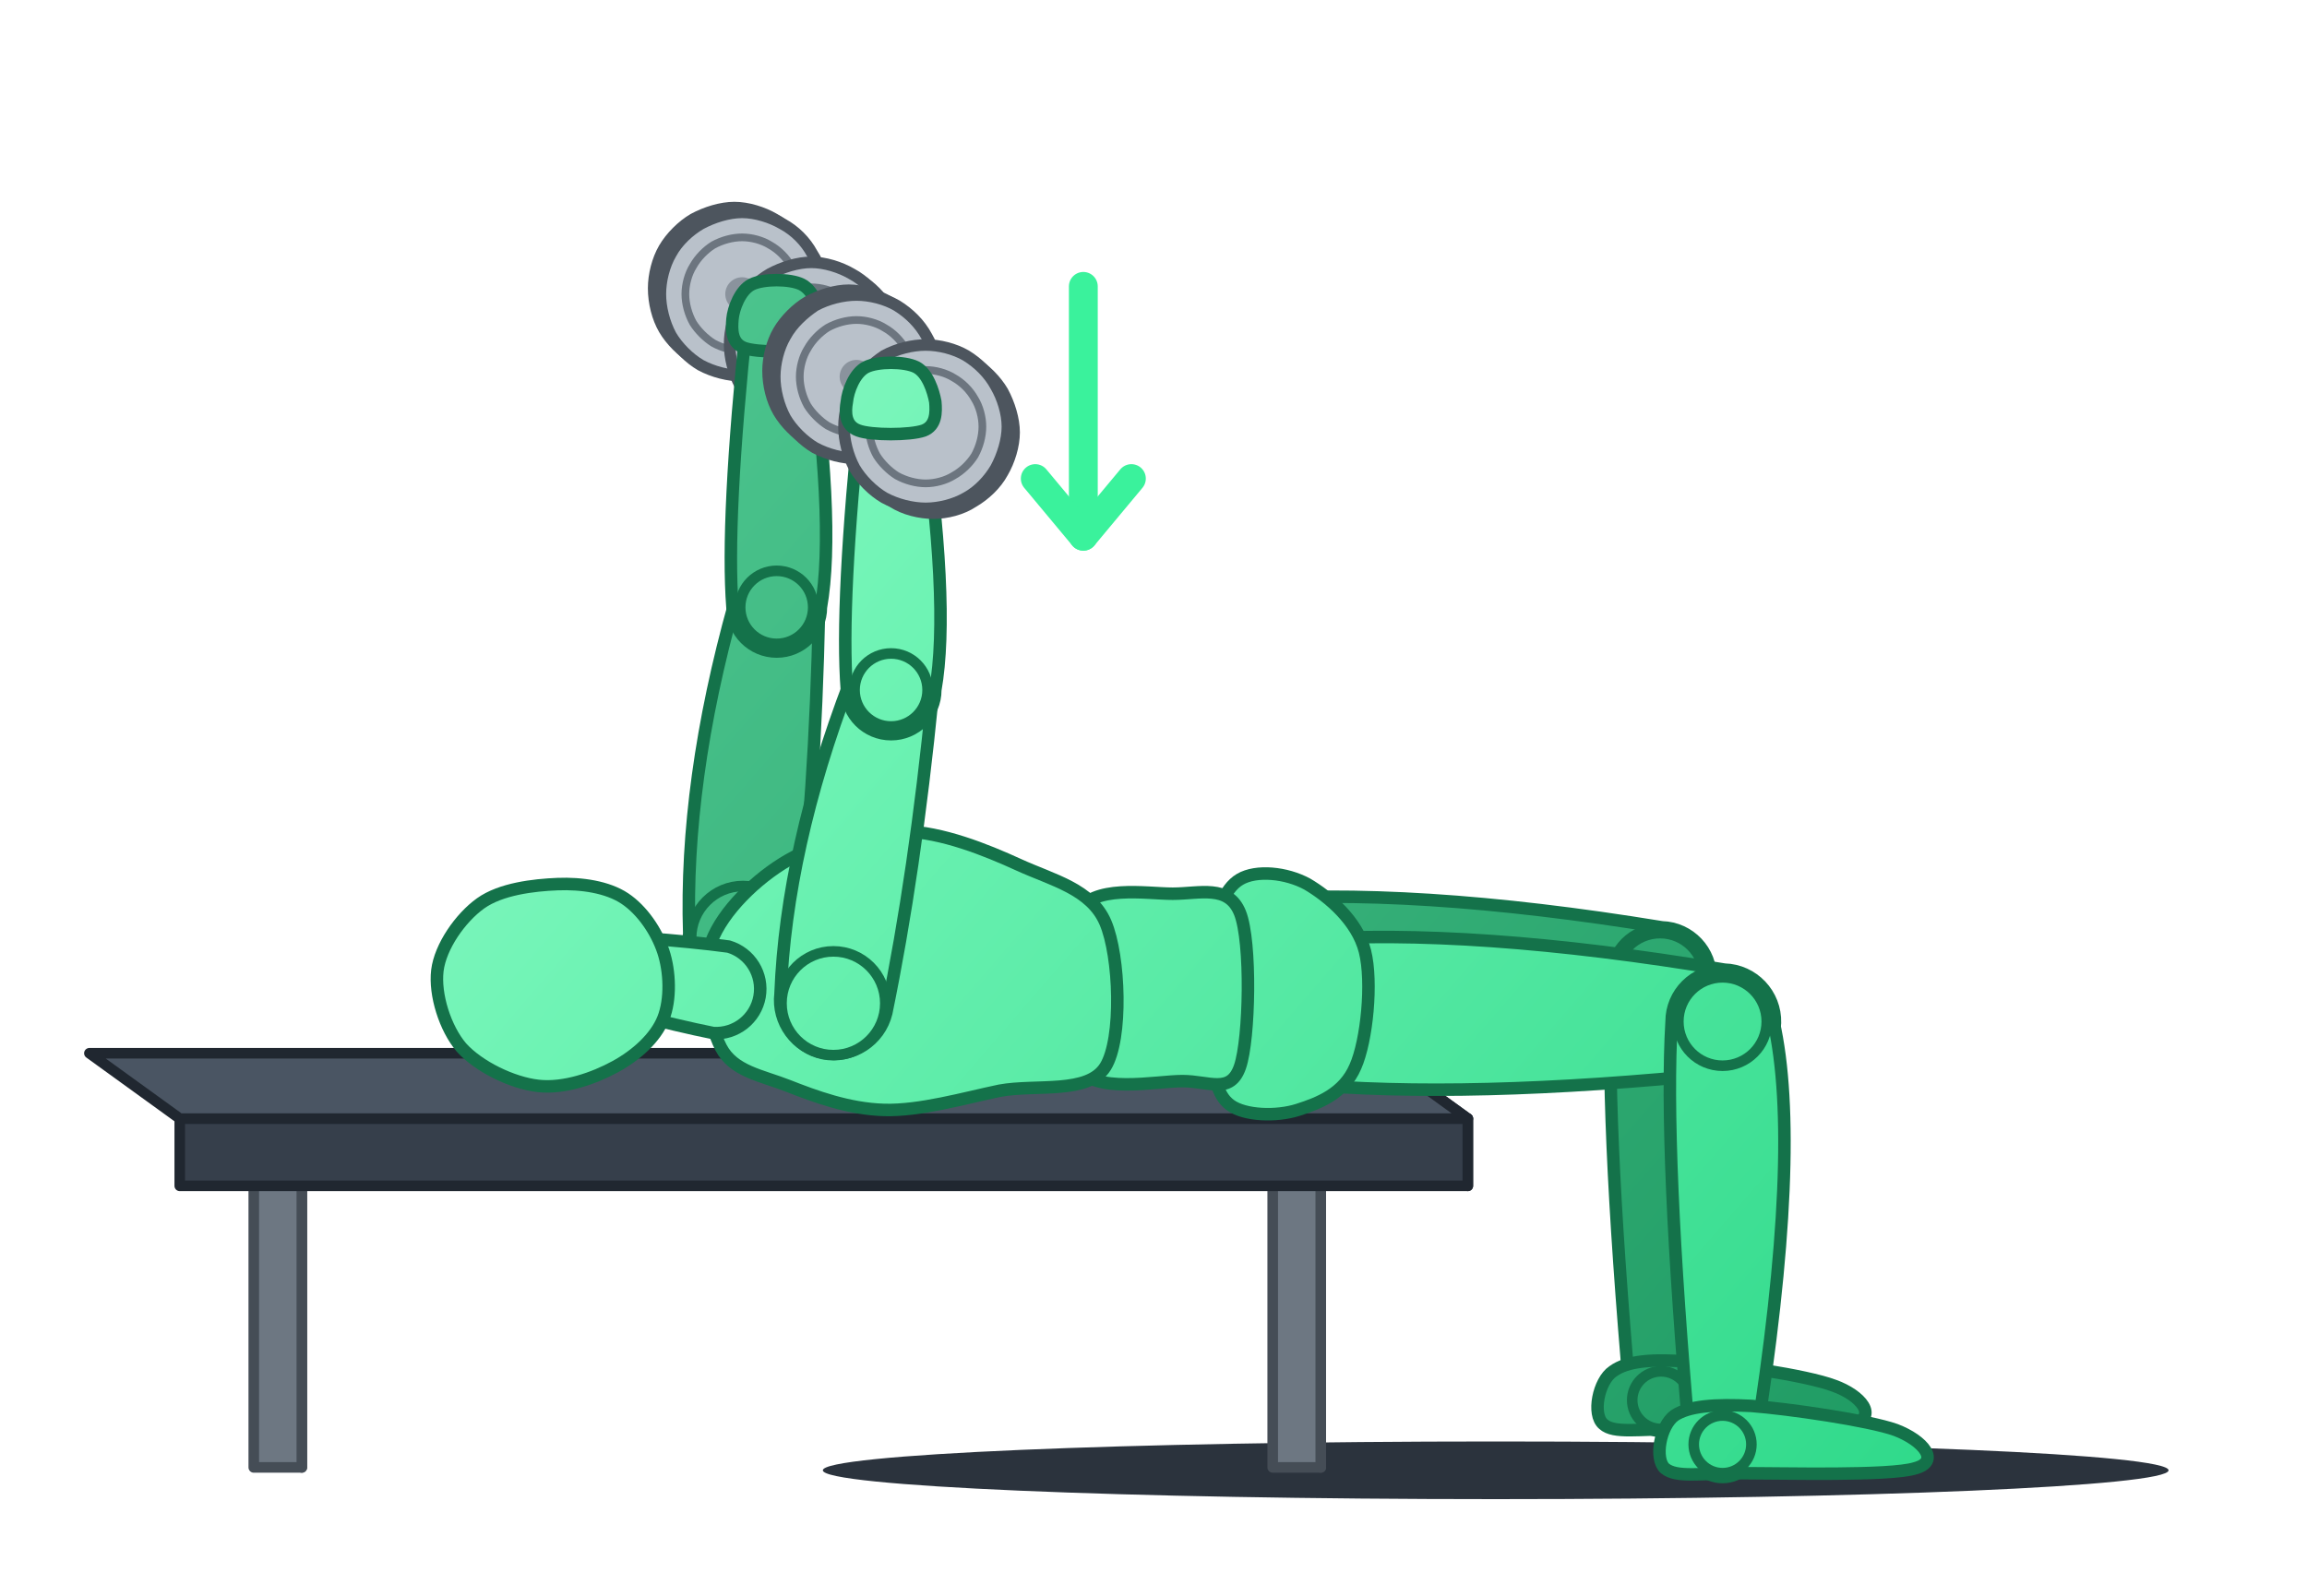
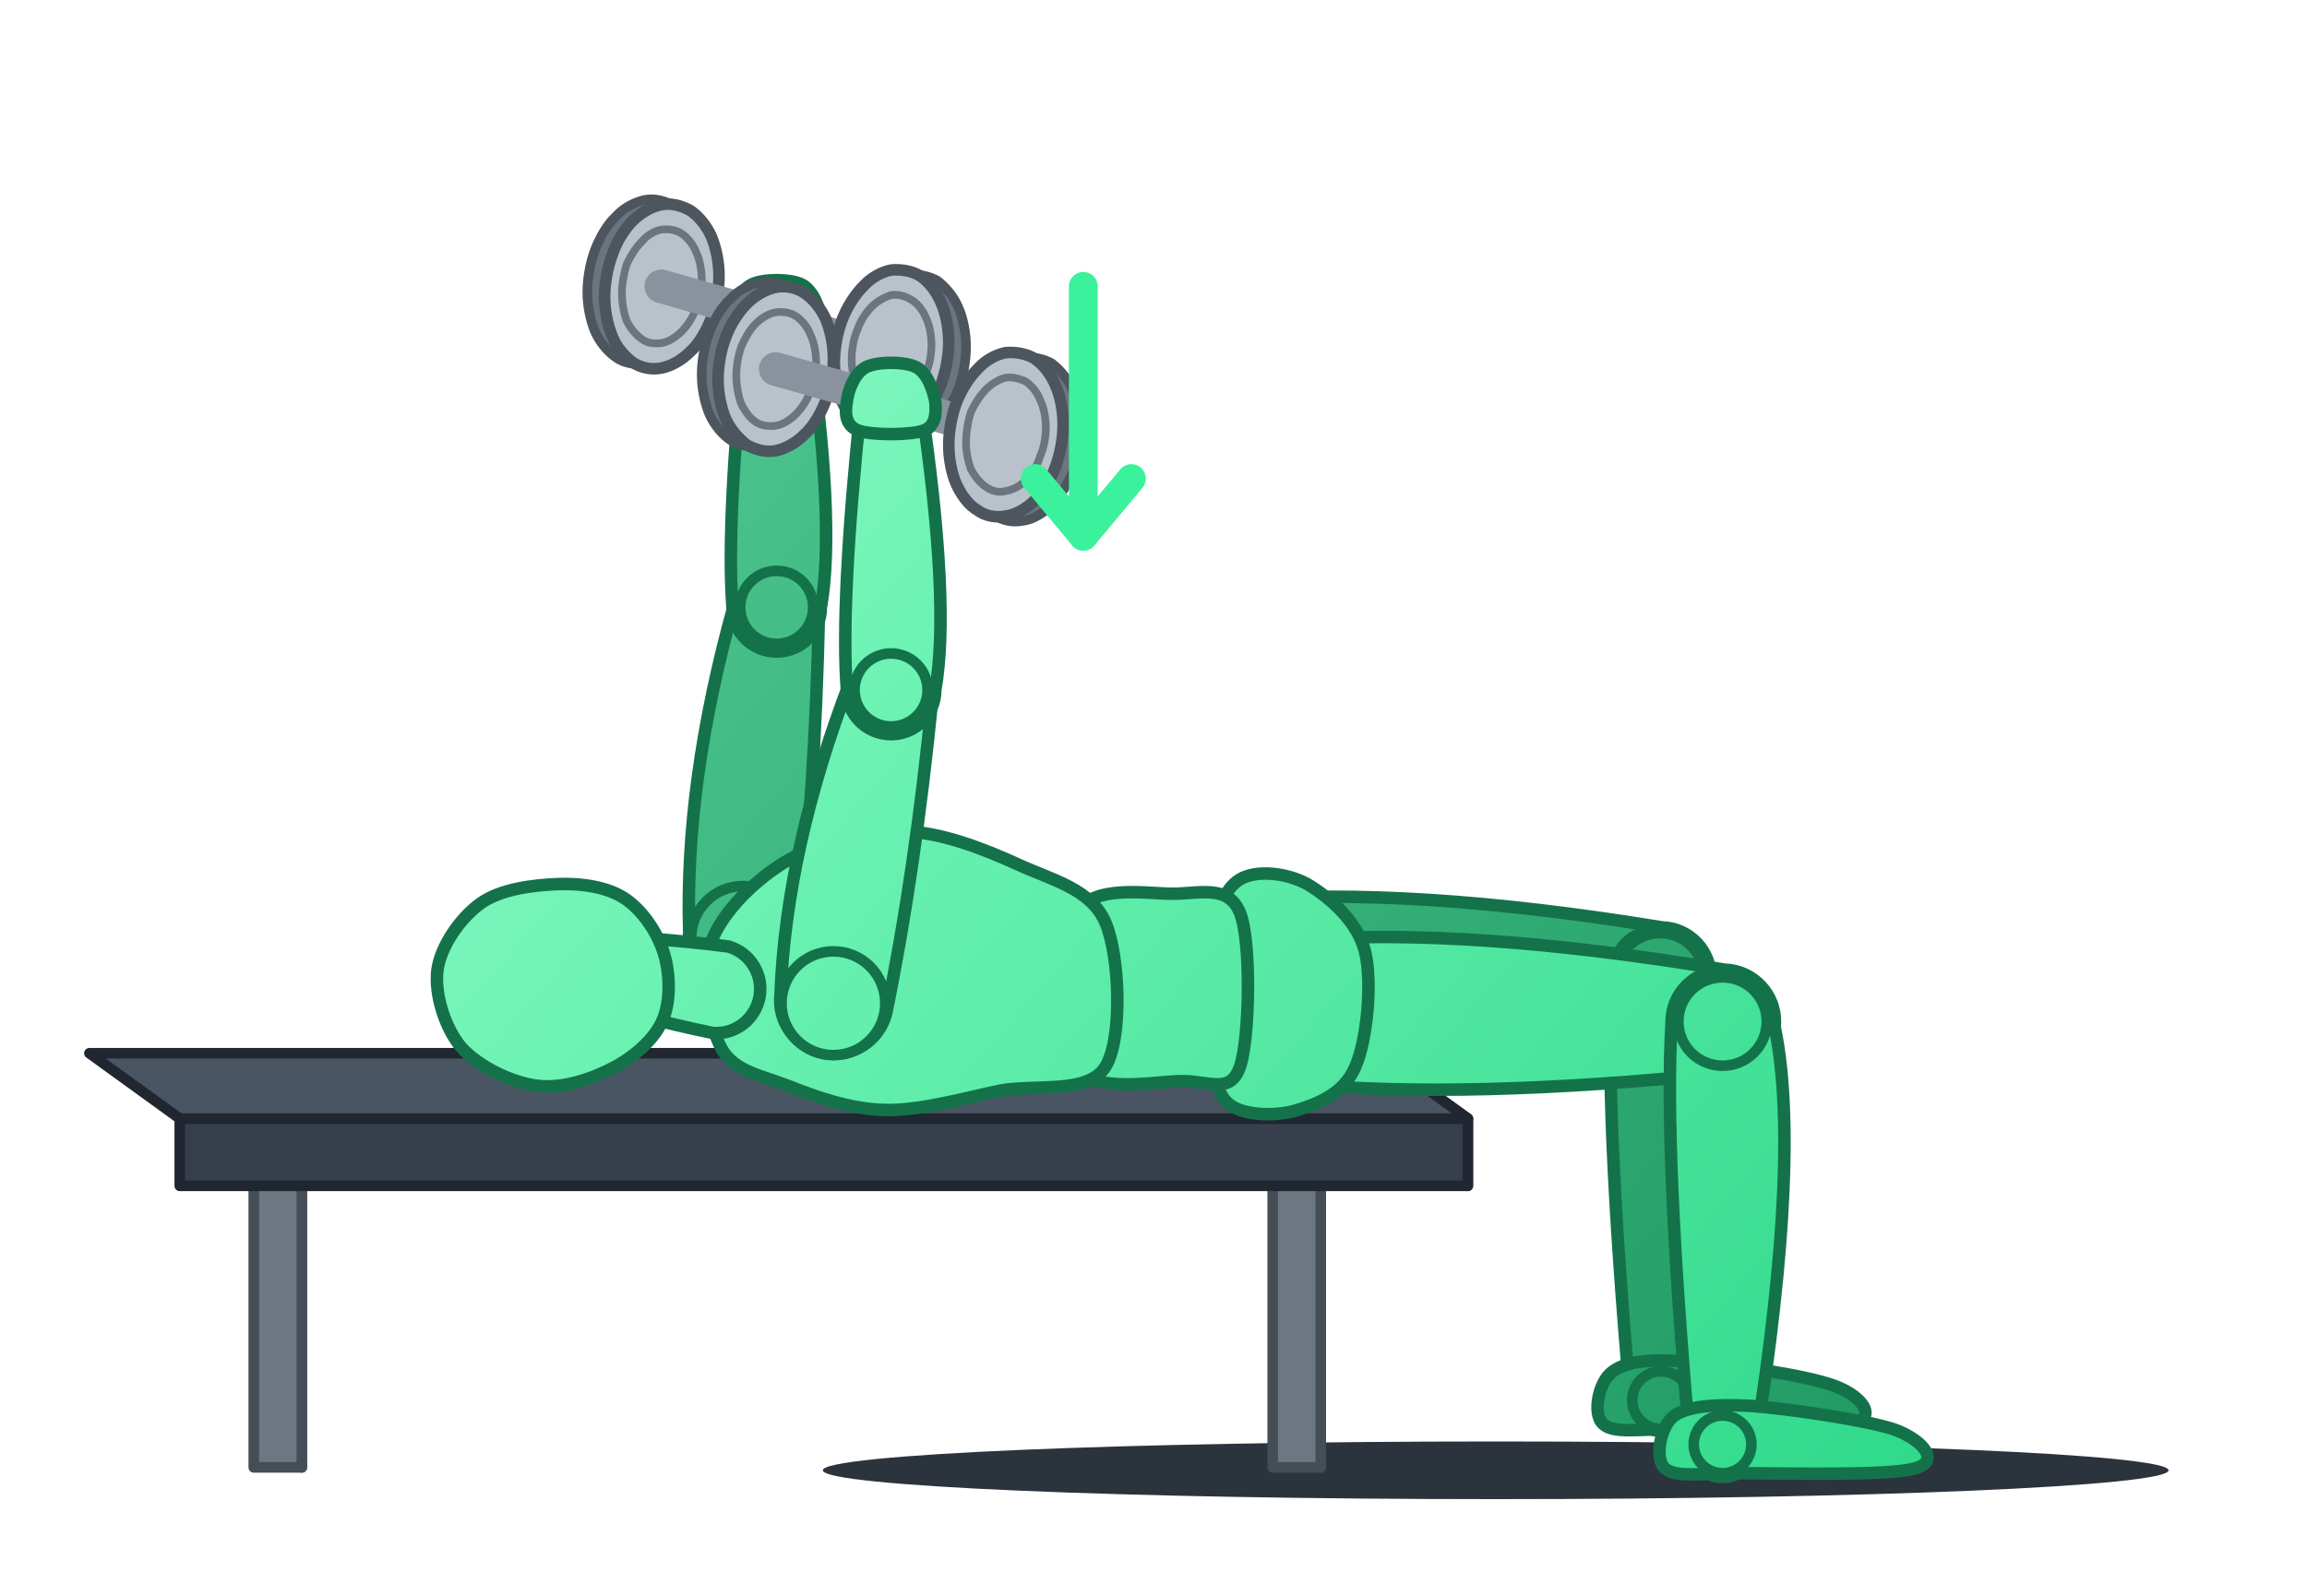
<svg xmlns="http://www.w3.org/2000/svg" class="guide-figure" viewBox="18 70 240 166" role="img" aria-label="Dumbbell bench press, Top: Lie on a flat bench with feet planted and both dumbbells above your chest.">
  <defs>
    <linearGradient id="dumbbell-bench-press-top-mint" gradientUnits="userSpaceOnUse" x1="18" y1="70" x2="210" y2="236">
      <stop offset="0" stop-color="#b4ffdc" />
      <stop offset="0.45" stop-color="#6ef3b4" />
      <stop offset="1" stop-color="#2fd98a" />
    </linearGradient>
    <linearGradient id="dumbbell-bench-press-top-far" gradientUnits="userSpaceOnUse" x1="18" y1="70" x2="210" y2="236">
      <stop offset="0" stop-color="#5fd6a0" />
      <stop offset="1" stop-color="#1e9a62" />
    </linearGradient>
  </defs>
  <ellipse class="g-ground" cx="173.6" cy="223" rx="70" ry="3" fill="#2b333d" />
  <g class="g-bench">
    <path d="M47.6 221.4 L49.4 222.7 L49.4 190.7 L47.6 189.4 Z" fill="#5b646e" stroke="#454d56" stroke-width="1.1" stroke-linejoin="round" />
    <path d="M44.4 222.7 L49.4 222.7 L49.4 190.7 L44.4 190.7 Z" fill="#6d7782" stroke="#454d56" stroke-width="1.1" stroke-linejoin="round" />
    <path d="M42.6 189.4 L47.6 189.4 L49.4 190.7 L44.4 190.7 Z" fill="#8c96a1" stroke="#454d56" stroke-width="1.1" stroke-linejoin="round" />
    <path d="M153.6 221.4 L155.4 222.7 L155.4 190.7 L153.6 189.4 Z" fill="#5b646e" stroke="#454d56" stroke-width="1.1" stroke-linejoin="round" />
    <path d="M150.4 222.7 L155.4 222.7 L155.4 190.7 L150.4 190.7 Z" fill="#6d7782" stroke="#454d56" stroke-width="1.1" stroke-linejoin="round" />
    <path d="M148.6 189.4 L153.6 189.4 L155.4 190.7 L150.4 190.7 Z" fill="#8c96a1" stroke="#454d56" stroke-width="1.1" stroke-linejoin="round" />
    <path d="M161.3 186.6 L170.7 193.4 L170.7 186.4 L161.3 179.6 Z" fill="#2f3742" stroke="#202730" stroke-width="1.1" stroke-linejoin="round" />
    <path d="M36.7 193.4 L170.7 193.4 L170.7 186.4 L36.7 186.4 Z" fill="#363f4b" stroke="#202730" stroke-width="1.1" stroke-linejoin="round" />
    <path d="M27.3 179.6 L161.3 179.6 L170.7 186.4 L36.7 186.4 Z" fill="#4a5563" stroke="#202730" stroke-width="1.1" stroke-linejoin="round" />
  </g>
  <path class="g-body" d="M146.6 177.7 Q164.2 179.3 190.6 176.9 A5.2 5.2 0 0 0 190.9 166.5 Q164.6 162.2 146.9 163.7 A7 7 0 0 0 146.6 177.7 Z" fill="url(#dumbbell-bench-press-top-far)" stroke="#14724a" stroke-width="1.3" stroke-linejoin="round" />
  <path class="g-body" d="M185.7 171.7 Q184.9 184.9 187.6 215.7 A3.2 3.2 0 0 0 194 215.7 Q198.8 184.9 195.7 171.7 A5 5 0 0 0 185.7 171.7 Z" fill="url(#dumbbell-bench-press-top-far)" stroke="#14724a" stroke-width="1.3" stroke-linejoin="round" />
  <path class="g-body" d="M185.8 212.7 C187.3 211.6 189.9 211.4 193.8 211.7 C197.6 211.9 205.9 213.1 208.8 214.2 C211.6 215.2 213.4 217.4 210.8 218.2 C208.1 218.9 197.1 218.7 192.8 218.7 C188.4 218.7 185.9 219.2 184.8 218.2 C183.6 217.2 184.3 213.7 185.8 212.7 Z" fill="url(#dumbbell-bench-press-top-far)" stroke="#14724a" stroke-width="1.3" stroke-linejoin="round" />
  <circle class="g-joint" cx="190.8" cy="215.7" r="3" fill="url(#dumbbell-bench-press-top-far)" stroke="#14724a" stroke-width="1.1" />
  <circle class="g-joint" cx="190.7" cy="171.7" r="4.6" fill="url(#dumbbell-bench-press-top-far)" stroke="#14724a" stroke-width="1.1" />
-   <g class="g-dumbbell">
-     <path class="g-metal" d="M85.9 100 C85.9 101.5 86.3 103.1 87 104.3 C87.7 105.5 88.9 106.7 90.1 107.4 C91.4 108.1 93 108.5 94.4 108.5 C95.8 108.5 97.4 108.1 98.6 107.4 C99.9 106.7 101 105.5 101.8 104.3 C102.5 103.1 102.9 101.5 102.9 100 C102.9 98.6 102.5 97 101.8 95.8 C101 94.6 99.9 93.4 98.6 92.7 C97.4 92 95.8 91.5 94.4 91.5 C93 91.5 91.4 92 90.1 92.7 C88.9 93.4 87.7 94.6 87 95.8 C86.3 97 85.9 98.6 85.9 100 Z" fill="#6c757f" stroke="#4d555e" stroke-width="1" />
-     <path class="g-metal" d="M86.7 100.6 C86.7 102 87.1 103.6 87.8 104.9 C88.5 106.1 89.7 107.3 90.9 108 C92.2 108.7 93.8 109.1 95.2 109.1 C96.6 109.1 98.2 108.7 99.4 108 C100.7 107.3 101.8 106.1 102.5 104.9 C103.3 103.6 103.7 102 103.7 100.6 C103.7 99.2 103.3 97.6 102.5 96.4 C101.8 95.1 100.7 94 99.4 93.3 C98.2 92.6 96.6 92.1 95.2 92.1 C93.8 92.1 92.2 92.6 90.9 93.3 C89.7 94 88.5 95.1 87.8 96.4 C87.1 97.6 86.7 99.2 86.7 100.6 Z" fill="#b9c1ca" stroke="#4d555e" stroke-width="1.2" />
-     <path d="M89.3 100.6 C89.3 101.6 89.6 102.7 90.1 103.6 C90.6 104.4 91.4 105.2 92.2 105.7 C93.1 106.2 94.2 106.5 95.2 106.5 C96.2 106.5 97.3 106.2 98.1 105.7 C99 105.2 99.8 104.4 100.3 103.6 C100.8 102.7 101.1 101.6 101.1 100.6 C101.1 99.6 100.8 98.5 100.3 97.7 C99.8 96.8 99 96 98.1 95.5 C97.3 95 96.2 94.7 95.2 94.7 C94.2 94.7 93.1 95 92.2 95.5 C91.4 96 90.6 96.8 90.1 97.7 C89.6 98.5 89.3 99.6 89.3 100.6 Z" fill="none" stroke="#6c757f" stroke-width="0.8" />
-     <line class="g-handle" x1="95.2" y1="100.6" x2="102.4" y2="105.8" stroke="#8a939d" stroke-width="3.5" stroke-linecap="round" />
-     <path class="g-metal" d="M94.7 106.4 C94.7 107.8 95.1 109.4 95.8 110.6 C96.5 111.9 97.7 113 98.9 113.8 C100.2 114.5 101.8 114.9 103.2 114.9 C104.6 114.9 106.2 114.5 107.4 113.8 C108.7 113 109.8 111.9 110.5 110.6 C111.2 109.4 111.7 107.8 111.7 106.4 C111.7 105 111.2 103.4 110.5 102.1 C109.8 100.9 108.7 99.7 107.4 99 C106.2 98.3 104.6 97.9 103.2 97.9 C101.8 97.9 100.2 98.3 98.9 99 C97.7 99.7 96.5 100.9 95.8 102.1 C95.1 103.4 94.7 105 94.7 106.4 Z" fill="#6c757f" stroke="#4d555e" stroke-width="1" />
-     <path class="g-metal" d="M93.9 105.8 C93.9 107.2 94.3 108.8 95 110.1 C95.7 111.3 96.9 112.5 98.1 113.2 C99.4 113.9 101 114.3 102.4 114.3 C103.8 114.3 105.4 113.9 106.6 113.2 C107.9 112.5 109 111.3 109.7 110.1 C110.5 108.8 110.9 107.2 110.9 105.8 C110.9 104.4 110.5 102.8 109.7 101.6 C109 100.3 107.9 99.2 106.6 98.5 C105.4 97.8 103.8 97.3 102.4 97.3 C101 97.3 99.4 97.8 98.1 98.5 C96.9 99.2 95.7 100.3 95 101.6 C94.3 102.8 93.9 104.4 93.9 105.8 Z" fill="#b9c1ca" stroke="#4d555e" stroke-width="1.2" />
-     <path d="M96.5 105.8 C96.5 106.8 96.8 107.9 97.3 108.8 C97.8 109.6 98.6 110.4 99.4 110.9 C100.3 111.4 101.4 111.7 102.4 111.7 C103.4 111.7 104.5 111.4 105.3 110.9 C106.2 110.4 107 109.6 107.5 108.8 C108 107.9 108.3 106.8 108.3 105.8 C108.3 104.8 108 103.7 107.5 102.9 C107 102 106.2 101.2 105.3 100.7 C104.5 100.2 103.4 99.9 102.4 99.9 C101.4 99.9 100.3 100.2 99.4 100.7 C98.6 101.2 97.8 102 97.3 102.9 C96.8 103.7 96.5 104.8 96.5 105.8 Z" fill="none" stroke="#6c757f" stroke-width="0.8" />
-   </g>
  <path class="g-body" d="M100.9 168.2 Q102.8 152.7 103.2 133.7 A4.4 4.4 0 0 0 94.4 132.8 Q89.2 151.4 89.7 167.1 A5.6 5.6 0 0 0 100.9 168.2 Z" fill="url(#dumbbell-bench-press-top-far)" stroke="#14724a" stroke-width="1.3" stroke-linejoin="round" />
  <circle class="g-joint" cx="95.3" cy="167.6" r="5.4" fill="url(#dumbbell-bench-press-top-far)" stroke="#14724a" stroke-width="1.1" />
  <path class="g-body" d="M103.4 133.2 Q105 124.2 101.9 103.2 A3.1 3.1 0 0 0 95.7 103.2 Q93.5 124.2 94.2 133.2 A4.6 4.6 0 0 0 103.4 133.2 Z" fill="url(#dumbbell-bench-press-top-far)" stroke="#14724a" stroke-width="1.3" stroke-linejoin="round" />
  <circle class="g-joint" cx="98.8" cy="133.2" r="3.8" fill="url(#dumbbell-bench-press-top-far)" stroke="#14724a" stroke-width="1.1" />
-   <path class="g-body" d="M103.4 103.2 C103.3 102.1 102.6 100.2 101.4 99.6 C100.2 99 97.4 99 96.2 99.6 C95 100.2 94.3 102.1 94.2 103.2 C94.1 104.3 94.1 105.7 95.4 106.2 C96.7 106.7 100.9 106.7 102.2 106.2 C103.5 105.7 103.5 104.3 103.4 103.2 Z" fill="url(#dumbbell-bench-press-top-far)" stroke="#14724a" stroke-width="1.3" stroke-linejoin="round" />
+   <g class="g-dumbbell">
+     <path class="g-metal" d="M79.1 100.4 C79.1 101.8 79.4 103.3 79.9 104.5 C80.4 105.6 81.2 106.6 82.1 107.2 C82.9 107.8 84.1 108 85.1 107.8 C86.1 107.6 87.2 107 88.1 106.1 C88.9 105.3 89.7 103.9 90.2 102.6 C90.7 101.3 91 99.7 91 98.2 C91 96.8 90.7 95.3 90.2 94.1 C89.7 93 88.9 92 88.1 91.4 C87.2 90.9 86.1 90.6 85.1 90.8 C84.1 91 82.9 91.6 82.1 92.5 C81.2 93.3 80.4 94.7 79.9 96 C79.4 97.3 79.1 99 79.1 100.4 Z" fill="#6c757f" stroke="#4d555e" stroke-width="1" />
+     <path class="g-metal" d="M80.9 100.9 C80.9 102.3 81.2 103.8 81.7 105 C82.1 106.1 83 107.1 83.8 107.7 C84.7 108.3 85.8 108.5 86.8 108.3 C87.8 108.1 88.9 107.5 89.8 106.6 C90.7 105.8 91.5 104.4 92 103.1 C92.5 101.8 92.8 100.2 92.8 98.7 C92.8 97.3 92.5 95.8 92 94.6 C91.5 93.5 90.7 92.5 89.8 91.9 C88.9 91.4 87.8 91.1 86.8 91.3 C85.8 91.5 84.7 92.1 83.8 93 C83 93.8 82.1 95.2 81.7 96.5 C81.2 97.8 80.9 99.5 80.9 100.9 Z" fill="#b9c1ca" stroke="#4d555e" stroke-width="1.2" />
+     <path d="M82.7 100.5 C82.7 101.5 82.9 102.6 83.2 103.4 C83.6 104.2 84.2 104.9 84.8 105.3 C85.3 105.7 86.1 105.8 86.8 105.7 C87.5 105.6 88.3 105.1 88.9 104.5 C89.5 103.9 90.1 103 90.4 102.1 C90.8 101.2 91 100 91 99.1 C91 98.1 90.8 97 90.4 96.2 C90.1 95.4 89.5 94.7 88.9 94.3 C88.3 93.9 87.5 93.8 86.8 93.9 C86.1 94 85.3 94.5 84.8 95.1 C84.2 95.7 83.6 96.6 83.2 97.5 C82.9 98.4 82.7 99.6 82.7 100.5 Z" fill="none" stroke="#6c757f" stroke-width="0.8" />
+     <line class="g-handle" x1="86.8" y1="99.8" x2="110.7" y2="106.6" stroke="#8a939d" stroke-width="3.5" stroke-linecap="round" />
+     <g class="g-grip">
+       <path class="g-body" d="M103.4 103.2 C103.3 102.1 102.6 100.2 101.4 99.6 C100.2 99 97.4 99 96.2 99.6 C95 100.2 94.3 102.1 94.2 103.2 C94.1 104.3 94.1 105.7 95.4 106.2 C96.7 106.7 100.9 106.7 102.2 106.2 C103.5 105.7 103.5 104.3 103.4 103.2 Z" fill="url(#dumbbell-bench-press-top-far)" stroke="#14724a" stroke-width="1.3" stroke-linejoin="round" />
+     </g>
+     <path class="g-metal" d="M106.5 108.2 C106.5 109.6 106.8 111.2 107.3 112.3 C107.8 113.4 108.7 114.5 109.5 115 C110.4 115.6 111.5 115.8 112.5 115.6 C113.5 115.5 114.6 114.8 115.5 114 C116.3 113.1 117.2 111.8 117.7 110.5 C118.2 109.2 118.5 107.5 118.5 106.1 C118.5 104.7 118.2 103.1 117.7 102 C117.2 100.8 116.3 99.8 115.5 99.2 C114.6 98.7 113.5 98.5 112.5 98.6 C111.5 98.8 110.4 99.4 109.5 100.3 C108.7 101.2 107.8 102.5 107.3 103.8 C106.8 105.1 106.5 106.8 106.5 108.2 Z" fill="#6c757f" stroke="#4d555e" stroke-width="1" />
+     <path class="g-metal" d="M104.8 107.7 C104.8 109.1 105.1 110.7 105.6 111.8 C106.1 112.9 106.9 114 107.8 114.5 C108.6 115.1 109.7 115.3 110.7 115.1 C111.7 115 112.9 114.3 113.7 113.5 C114.6 112.6 115.4 111.3 115.9 110 C116.4 108.6 116.7 107 116.7 105.6 C116.7 104.2 116.4 102.6 115.9 101.5 C115.4 100.3 114.6 99.3 113.7 98.7 C112.9 98.2 111.7 98 110.7 98.1 C109.7 98.3 108.6 98.9 107.8 99.8 C106.9 100.7 106.1 102 105.6 103.3 C105.1 104.6 104.8 106.3 104.8 107.7 Z" fill="#b9c1ca" stroke="#4d555e" stroke-width="1.2" />
+     <path d="M106.6 107.4 C106.6 108.4 106.8 109.4 107.2 110.2 C107.5 111 108.1 111.7 108.7 112.1 C109.3 112.5 110.1 112.7 110.7 112.5 C111.4 112.4 112.2 112 112.8 111.4 C113.4 110.8 114 109.9 114.3 108.9 C114.7 108 114.9 106.9 114.9 105.9 C114.9 104.9 114.7 103.8 114.3 103 C114 102.3 113.4 101.5 112.8 101.2 C112.2 100.8 111.4 100.6 110.7 100.7 C110.1 100.9 109.3 101.3 108.7 101.9 C108.1 102.5 107.5 103.4 107.2 104.3 C106.8 105.2 106.6 106.4 106.6 107.4 Z" fill="none" stroke="#6c757f" stroke-width="0.8" />
+   </g>
  <path class="g-body" d="M153.1 182.8 Q170.6 184.4 197.1 181.7 A5.4 5.4 0 0 0 197.4 170.9 Q171 166.5 153.4 167.8 A7.5 7.5 0 0 0 153.1 182.8 Z" fill="url(#dumbbell-bench-press-top-mint)" stroke="#14724a" stroke-width="1.3" stroke-linejoin="round" />
  <path class="g-body" d="M191.9 176.3 Q191.1 189.5 193.8 220.3 A3.4 3.4 0 0 0 200.6 220.3 Q205.5 189.5 202.5 176.3 A5.3 5.3 0 0 0 191.9 176.3 Z" fill="url(#dumbbell-bench-press-top-mint)" stroke="#14724a" stroke-width="1.3" stroke-linejoin="round" />
  <path class="g-body" d="M192.2 217.3 C193.7 216.3 196.4 216.1 200.2 216.3 C204.1 216.6 212.4 217.8 215.2 218.8 C218.1 219.9 219.9 222.1 217.2 222.8 C214.6 223.6 203.6 223.3 199.2 223.3 C194.9 223.3 192.4 223.8 191.2 222.8 C190.1 221.8 190.7 218.4 192.2 217.3 Z" fill="url(#dumbbell-bench-press-top-mint)" stroke="#14724a" stroke-width="1.3" stroke-linejoin="round" />
  <circle class="g-joint" cx="197.2" cy="220.3" r="3" fill="url(#dumbbell-bench-press-top-mint)" stroke="#14724a" stroke-width="1.1" />
  <circle class="g-joint" cx="197.2" cy="176.3" r="4.6" fill="url(#dumbbell-bench-press-top-mint)" stroke="#14724a" stroke-width="1.1" />
  <path class="g-body" d="M146 185 C147.5 186.1 150.8 186.2 153 185.5 C155.2 184.8 157.8 183.8 159 181 C160.2 178.3 160.8 172.2 160 169 C159.2 165.8 156.2 163.3 154 162 C151.8 160.8 148.7 160.5 147 161.5 C145.3 162.5 144.5 165.1 144 168 C143.5 170.9 143.7 176.2 144 179 C144.3 181.8 144.5 183.9 146 185 Z" fill="url(#dumbbell-bench-press-top-mint)" stroke="#14724a" stroke-width="1.3" stroke-linejoin="round" />
  <path class="g-body" d="M130 181 C131.8 183.9 138.2 182.5 141 182.5 C143.8 182.5 146 183.9 147 181 C148 178.1 148.2 168 147 165 C145.8 162 142.8 163 140 163 C137.2 163 131.7 162 130 165 C128.3 168 128.2 178.1 130 181 Z" fill="url(#dumbbell-bench-press-top-mint)" stroke="#14724a" stroke-width="1.3" stroke-linejoin="round" />
  <path class="g-body" d="M100 183 C102.8 184.1 106.3 185.4 110 185.5 C113.7 185.6 118.2 184.3 122 183.5 C125.8 182.8 131.2 183.9 133 181 C134.8 178.1 134.5 169.5 133 166 C131.5 162.5 127.5 161.6 124 160 C120.5 158.4 116 156.6 112 156.5 C108 156.4 103.3 157.6 100 159.5 C96.7 161.4 93.2 164.8 92 168 C90.8 171.3 91.7 176.5 93 179 C94.3 181.5 97.2 181.9 100 183 Z" fill="url(#dumbbell-bench-press-top-mint)" stroke="#14724a" stroke-width="1.3" stroke-linejoin="round" />
  <path class="g-body" d="M93.8 168.5 Q90.1 168 84.7 167.6 A4 4 0 0 0 83.3 175.4 Q88.7 176.8 92.2 177.5 A4.6 4.6 0 0 0 93.8 168.5 Z" fill="url(#dumbbell-bench-press-top-mint)" stroke="#14724a" stroke-width="1.3" stroke-linejoin="round" />
  <path class="g-body" d="M82 181 C79.8 182.2 76.7 183.3 74 183 C71.3 182.7 67.8 181 66 179 C64.3 177 63.2 173.5 63.5 171 C63.8 168.5 65.9 165.5 68 164 C70.1 162.5 73.5 162.1 76 162 C78.5 161.9 81.2 162.3 83 163.5 C84.8 164.7 86.3 166.9 87 169 C87.7 171.1 87.8 174 87 176 C86.2 178 84.2 179.8 82 181 Z" fill="url(#dumbbell-bench-press-top-mint)" stroke="#14724a" stroke-width="1.3" stroke-linejoin="round" />
  <path class="g-body" d="M110.2 175.4 Q113.2 160.8 115 142.6 A4.4 4.4 0 0 0 106.4 141 Q99.8 158.3 99.2 173.4 A5.6 5.6 0 0 0 110.2 175.4 Z" fill="url(#dumbbell-bench-press-top-mint)" stroke="#14724a" stroke-width="1.3" stroke-linejoin="round" />
  <circle class="g-joint" cx="104.7" cy="174.4" r="5.4" fill="url(#dumbbell-bench-press-top-mint)" stroke="#14724a" stroke-width="1.1" />
  <path class="g-body" d="M115.3 141.8 Q116.9 132.8 113.8 111.8 A3.1 3.1 0 0 0 107.6 111.8 Q105.4 132.8 106.1 141.8 A4.6 4.6 0 0 0 115.3 141.8 Z" fill="url(#dumbbell-bench-press-top-mint)" stroke="#14724a" stroke-width="1.3" stroke-linejoin="round" />
  <circle class="g-joint" cx="110.7" cy="141.8" r="3.8" fill="url(#dumbbell-bench-press-top-mint)" stroke="#14724a" stroke-width="1.1" />
  <g class="g-dumbbell">
-     <path class="g-metal" d="M97.8 108.6 C97.8 110.1 98.2 111.7 98.9 112.9 C99.6 114.1 100.8 115.3 102 116 C103.3 116.7 104.9 117.1 106.3 117.1 C107.7 117.1 109.3 116.7 110.5 116 C111.8 115.3 112.9 114.1 113.6 112.9 C114.4 111.7 114.8 110.1 114.8 108.6 C114.8 107.2 114.4 105.6 113.6 104.4 C112.9 103.2 111.8 102 110.5 101.3 C109.3 100.6 107.7 100.1 106.3 100.1 C104.9 100.1 103.3 100.6 102 101.3 C100.8 102 99.6 103.2 98.9 104.4 C98.2 105.6 97.8 107.2 97.8 108.6 Z" fill="#6c757f" stroke="#4d555e" stroke-width="1" />
-     <path class="g-metal" d="M98.6 109.2 C98.6 110.6 99 112.2 99.7 113.5 C100.4 114.7 101.6 115.9 102.8 116.6 C104.1 117.3 105.7 117.7 107.1 117.7 C108.5 117.7 110.1 117.3 111.3 116.6 C112.6 115.9 113.7 114.7 114.4 113.5 C115.1 112.2 115.6 110.6 115.6 109.2 C115.6 107.8 115.1 106.2 114.4 105 C113.7 103.7 112.6 102.6 111.3 101.8 C110.1 101.1 108.5 100.7 107.1 100.7 C105.7 100.7 104.1 101.1 102.8 101.8 C101.6 102.6 100.4 103.7 99.7 105 C99 106.2 98.6 107.8 98.6 109.2 Z" fill="#b9c1ca" stroke="#4d555e" stroke-width="1.2" />
-     <path d="M101.2 109.2 C101.2 110.2 101.5 111.3 102 112.2 C102.5 113 103.3 113.8 104.1 114.3 C105 114.8 106.1 115.1 107.1 115.1 C108.1 115.1 109.2 114.8 110 114.3 C110.9 113.8 111.7 113 112.2 112.2 C112.7 111.3 113 110.2 113 109.2 C113 108.2 112.7 107.1 112.2 106.3 C111.7 105.4 110.9 104.6 110 104.1 C109.2 103.6 108.1 103.3 107.1 103.3 C106.1 103.3 105 103.6 104.1 104.1 C103.3 104.6 102.5 105.4 102 106.3 C101.5 107.1 101.2 108.2 101.2 109.2 Z" fill="none" stroke="#6c757f" stroke-width="0.8" />
-     <line class="g-handle" x1="107.1" y1="109.2" x2="114.3" y2="114.4" stroke="#8a939d" stroke-width="3.5" stroke-linecap="round" />
-     <path class="g-metal" d="M106.6 115 C106.6 116.4 107 118 107.7 119.2 C108.4 120.5 109.6 121.6 110.8 122.3 C112 123.1 113.7 123.5 115.1 123.5 C116.5 123.5 118.1 123.1 119.3 122.3 C120.5 121.6 121.7 120.5 122.4 119.2 C123.1 118 123.6 116.4 123.6 115 C123.6 113.6 123.1 112 122.4 110.7 C121.7 109.5 120.5 108.3 119.3 107.6 C118.1 106.9 116.5 106.5 115.1 106.5 C113.7 106.5 112 106.9 110.8 107.6 C109.6 108.3 108.4 109.5 107.7 110.7 C107 112 106.6 113.6 106.6 115 Z" fill="#6c757f" stroke="#4d555e" stroke-width="1" />
-     <path class="g-metal" d="M105.8 114.4 C105.8 115.8 106.2 117.4 106.9 118.7 C107.6 119.9 108.8 121.1 110 121.8 C111.3 122.5 112.9 122.9 114.3 122.9 C115.7 122.9 117.3 122.5 118.5 121.8 C119.8 121.1 120.9 119.9 121.6 118.7 C122.3 117.4 122.8 115.8 122.8 114.4 C122.8 113 122.3 111.4 121.6 110.2 C120.9 108.9 119.8 107.8 118.5 107 C117.3 106.3 115.7 105.9 114.3 105.9 C112.9 105.9 111.3 106.3 110 107 C108.8 107.8 107.6 108.9 106.9 110.2 C106.2 111.4 105.8 113 105.8 114.4 Z" fill="#b9c1ca" stroke="#4d555e" stroke-width="1.2" />
-     <path d="M108.4 114.4 C108.4 115.4 108.7 116.5 109.2 117.4 C109.7 118.2 110.5 119 111.3 119.5 C112.2 120 113.3 120.3 114.3 120.3 C115.3 120.3 116.4 120 117.2 119.5 C118.1 119 118.9 118.2 119.4 117.4 C119.9 116.5 120.2 115.4 120.2 114.4 C120.2 113.4 119.9 112.3 119.4 111.5 C118.9 110.6 118.1 109.8 117.2 109.3 C116.4 108.8 115.3 108.5 114.3 108.5 C113.3 108.5 112.2 108.8 111.3 109.3 C110.5 109.8 109.7 110.6 109.2 111.5 C108.7 112.3 108.4 113.4 108.4 114.4 Z" fill="none" stroke="#6c757f" stroke-width="0.8" />
+     <path class="g-metal" d="M91 109 C91 110.4 91.3 111.9 91.8 113.1 C92.3 114.2 93.1 115.2 94 115.8 C94.8 116.3 96 116.6 97 116.4 C98 116.2 99.1 115.6 100 114.7 C100.8 113.9 101.6 112.5 102.1 111.2 C102.6 109.9 102.9 108.2 102.9 106.8 C102.9 105.4 102.6 103.9 102.1 102.7 C101.6 101.6 100.8 100.6 100 100 C99.1 99.4 98 99.2 97 99.4 C96 99.6 94.8 100.2 94 101.1 C93.1 101.9 92.3 103.2 91.8 104.6 C91.3 105.9 91 107.5 91 109 Z" fill="#6c757f" stroke="#4d555e" stroke-width="1" />
+     <path class="g-metal" d="M92.7 109.5 C92.7 110.9 93 112.4 93.5 113.6 C94 114.7 94.9 115.7 95.7 116.3 C96.6 116.8 97.7 117.1 98.7 116.9 C99.7 116.7 100.8 116.1 101.7 115.2 C102.6 114.4 103.4 113 103.9 111.7 C104.4 110.4 104.7 108.7 104.7 107.3 C104.7 105.9 104.4 104.4 103.9 103.2 C103.4 102.1 102.6 101.1 101.7 100.5 C100.8 99.9 99.7 99.7 98.7 99.9 C97.7 100.1 96.6 100.7 95.7 101.6 C94.9 102.4 94 103.7 93.5 105.1 C93 106.4 92.7 108 92.7 109.5 Z" fill="#b9c1ca" stroke="#4d555e" stroke-width="1.2" />
+     <path d="M94.6 109.1 C94.6 110.1 94.8 111.2 95.1 112 C95.5 112.8 96 113.5 96.6 113.9 C97.2 114.3 98 114.4 98.7 114.3 C99.4 114.2 100.2 113.7 100.8 113.1 C101.4 112.5 102 111.6 102.3 110.7 C102.7 109.8 102.9 108.6 102.9 107.7 C102.9 106.7 102.7 105.6 102.3 104.8 C102 104 101.4 103.3 100.8 102.9 C100.2 102.5 99.4 102.4 98.7 102.5 C98 102.6 97.2 103.1 96.6 103.7 C96 104.3 95.5 105.2 95.1 106.1 C94.8 107 94.6 108.1 94.6 109.1 Z" fill="none" stroke="#6c757f" stroke-width="0.8" />
+     <line class="g-handle" x1="98.7" y1="108.4" x2="122.6" y2="115.2" stroke="#8a939d" stroke-width="3.5" stroke-linecap="round" />
+     <g class="g-grip">
+       <path class="g-body" d="M115.3 111.8 C115.1 110.7 114.5 108.8 113.3 108.2 C112.1 107.6 109.3 107.6 108.1 108.2 C106.9 108.8 106.2 110.7 106.1 111.8 C105.9 112.9 105.9 114.3 107.3 114.8 C108.6 115.3 112.7 115.3 114.1 114.8 C115.4 114.3 115.4 112.9 115.3 111.8 Z" fill="url(#dumbbell-bench-press-top-mint)" stroke="#14724a" stroke-width="1.3" stroke-linejoin="round" />
+     </g>
+     <path class="g-metal" d="M118.4 116.8 C118.4 118.2 118.7 119.8 119.2 120.9 C119.7 122 120.5 123.1 121.4 123.6 C122.3 124.2 123.4 124.4 124.4 124.2 C125.4 124.1 126.5 123.4 127.4 122.6 C128.2 121.7 129.1 120.4 129.6 119.1 C130.1 117.7 130.4 116.1 130.4 114.7 C130.4 113.2 130.1 111.7 129.6 110.6 C129.1 109.4 128.2 108.4 127.4 107.8 C126.5 107.3 125.4 107.1 124.4 107.2 C123.4 107.4 122.3 108 121.4 108.9 C120.5 109.8 119.7 111.1 119.2 112.4 C118.7 113.7 118.4 115.4 118.4 116.8 Z" fill="#6c757f" stroke="#4d555e" stroke-width="1" />
+     <path class="g-metal" d="M116.7 116.3 C116.7 117.7 117 119.3 117.5 120.4 C118 121.5 118.8 122.6 119.7 123.1 C120.5 123.7 121.6 123.9 122.6 123.7 C123.6 123.6 124.8 122.9 125.6 122.1 C126.5 121.2 127.3 119.9 127.8 118.6 C128.3 117.2 128.6 115.6 128.6 114.2 C128.6 112.7 128.3 111.2 127.8 110.1 C127.3 108.9 126.5 107.9 125.6 107.3 C124.8 106.8 123.6 106.6 122.6 106.7 C121.6 106.9 120.5 107.5 119.7 108.4 C118.8 109.3 118 110.6 117.5 111.9 C117 113.2 116.7 114.9 116.7 116.3 Z" fill="#b9c1ca" stroke="#4d555e" stroke-width="1.2" />
+     <path d="M118.5 116 C118.5 117 118.7 118 119 118.8 C119.4 119.6 120 120.3 120.6 120.7 C121.2 121.1 121.9 121.3 122.6 121.1 C123.3 121 124.1 120.6 124.7 120 C125.3 119.4 125.9 118.5 126.2 117.5 C126.6 116.6 126.8 115.5 126.8 114.5 C126.8 113.5 126.6 112.4 126.2 111.6 C125.9 110.8 125.3 110.1 124.7 109.7 C124.1 109.4 123.3 109.2 122.6 109.3 C121.9 109.5 121.2 109.9 120.6 110.5 C120 111.1 119.4 112 119 112.9 C118.7 113.8 118.5 115 118.5 116 Z" fill="none" stroke="#6c757f" stroke-width="0.8" />
  </g>
-   <path class="g-body" d="M115.3 111.8 C115.1 110.7 114.5 108.8 113.3 108.2 C112.1 107.6 109.3 107.6 108.1 108.2 C106.9 108.8 106.2 110.7 106.1 111.8 C105.9 112.9 105.9 114.3 107.3 114.8 C108.6 115.3 112.7 115.3 114.1 114.8 C115.4 114.3 115.4 112.9 115.3 111.8 Z" fill="url(#dumbbell-bench-press-top-mint)" stroke="#14724a" stroke-width="1.3" stroke-linejoin="round" />
  <g class="g-arrow" stroke="#3af29c">
    <path d="M130.7 99.8 L130.7 125.8" fill="none" stroke-width="3" stroke-linecap="round" />
    <path d="M125.7 119.8 L130.7 125.8 L135.7 119.8" fill="none" stroke-width="3" stroke-linecap="round" stroke-linejoin="round" />
  </g>
</svg>
